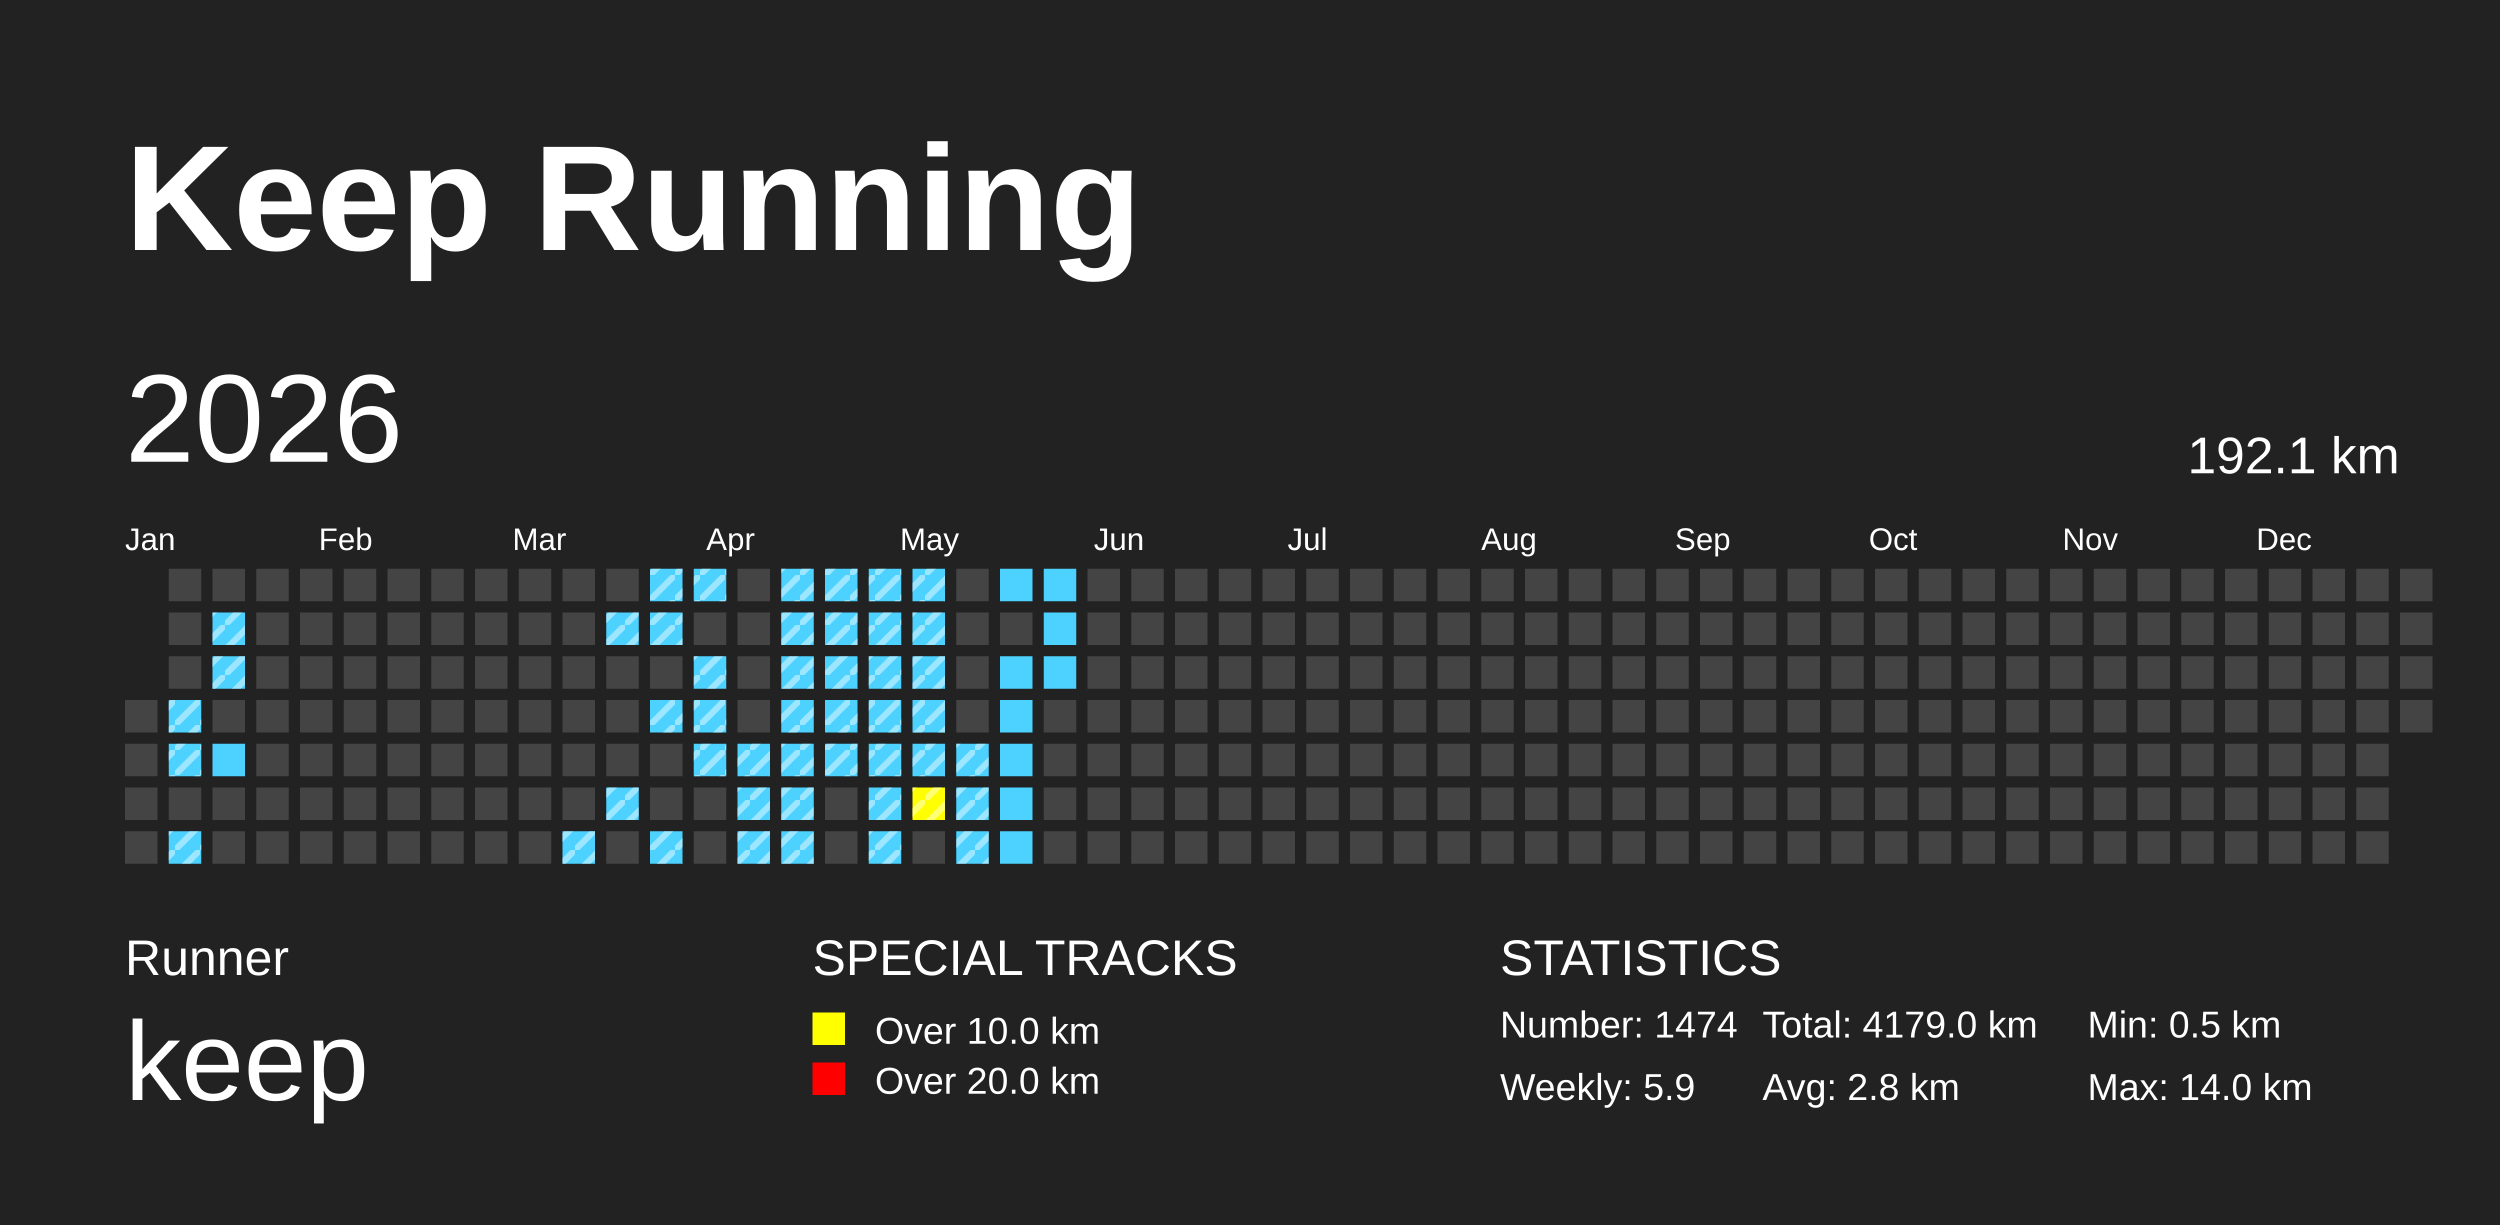
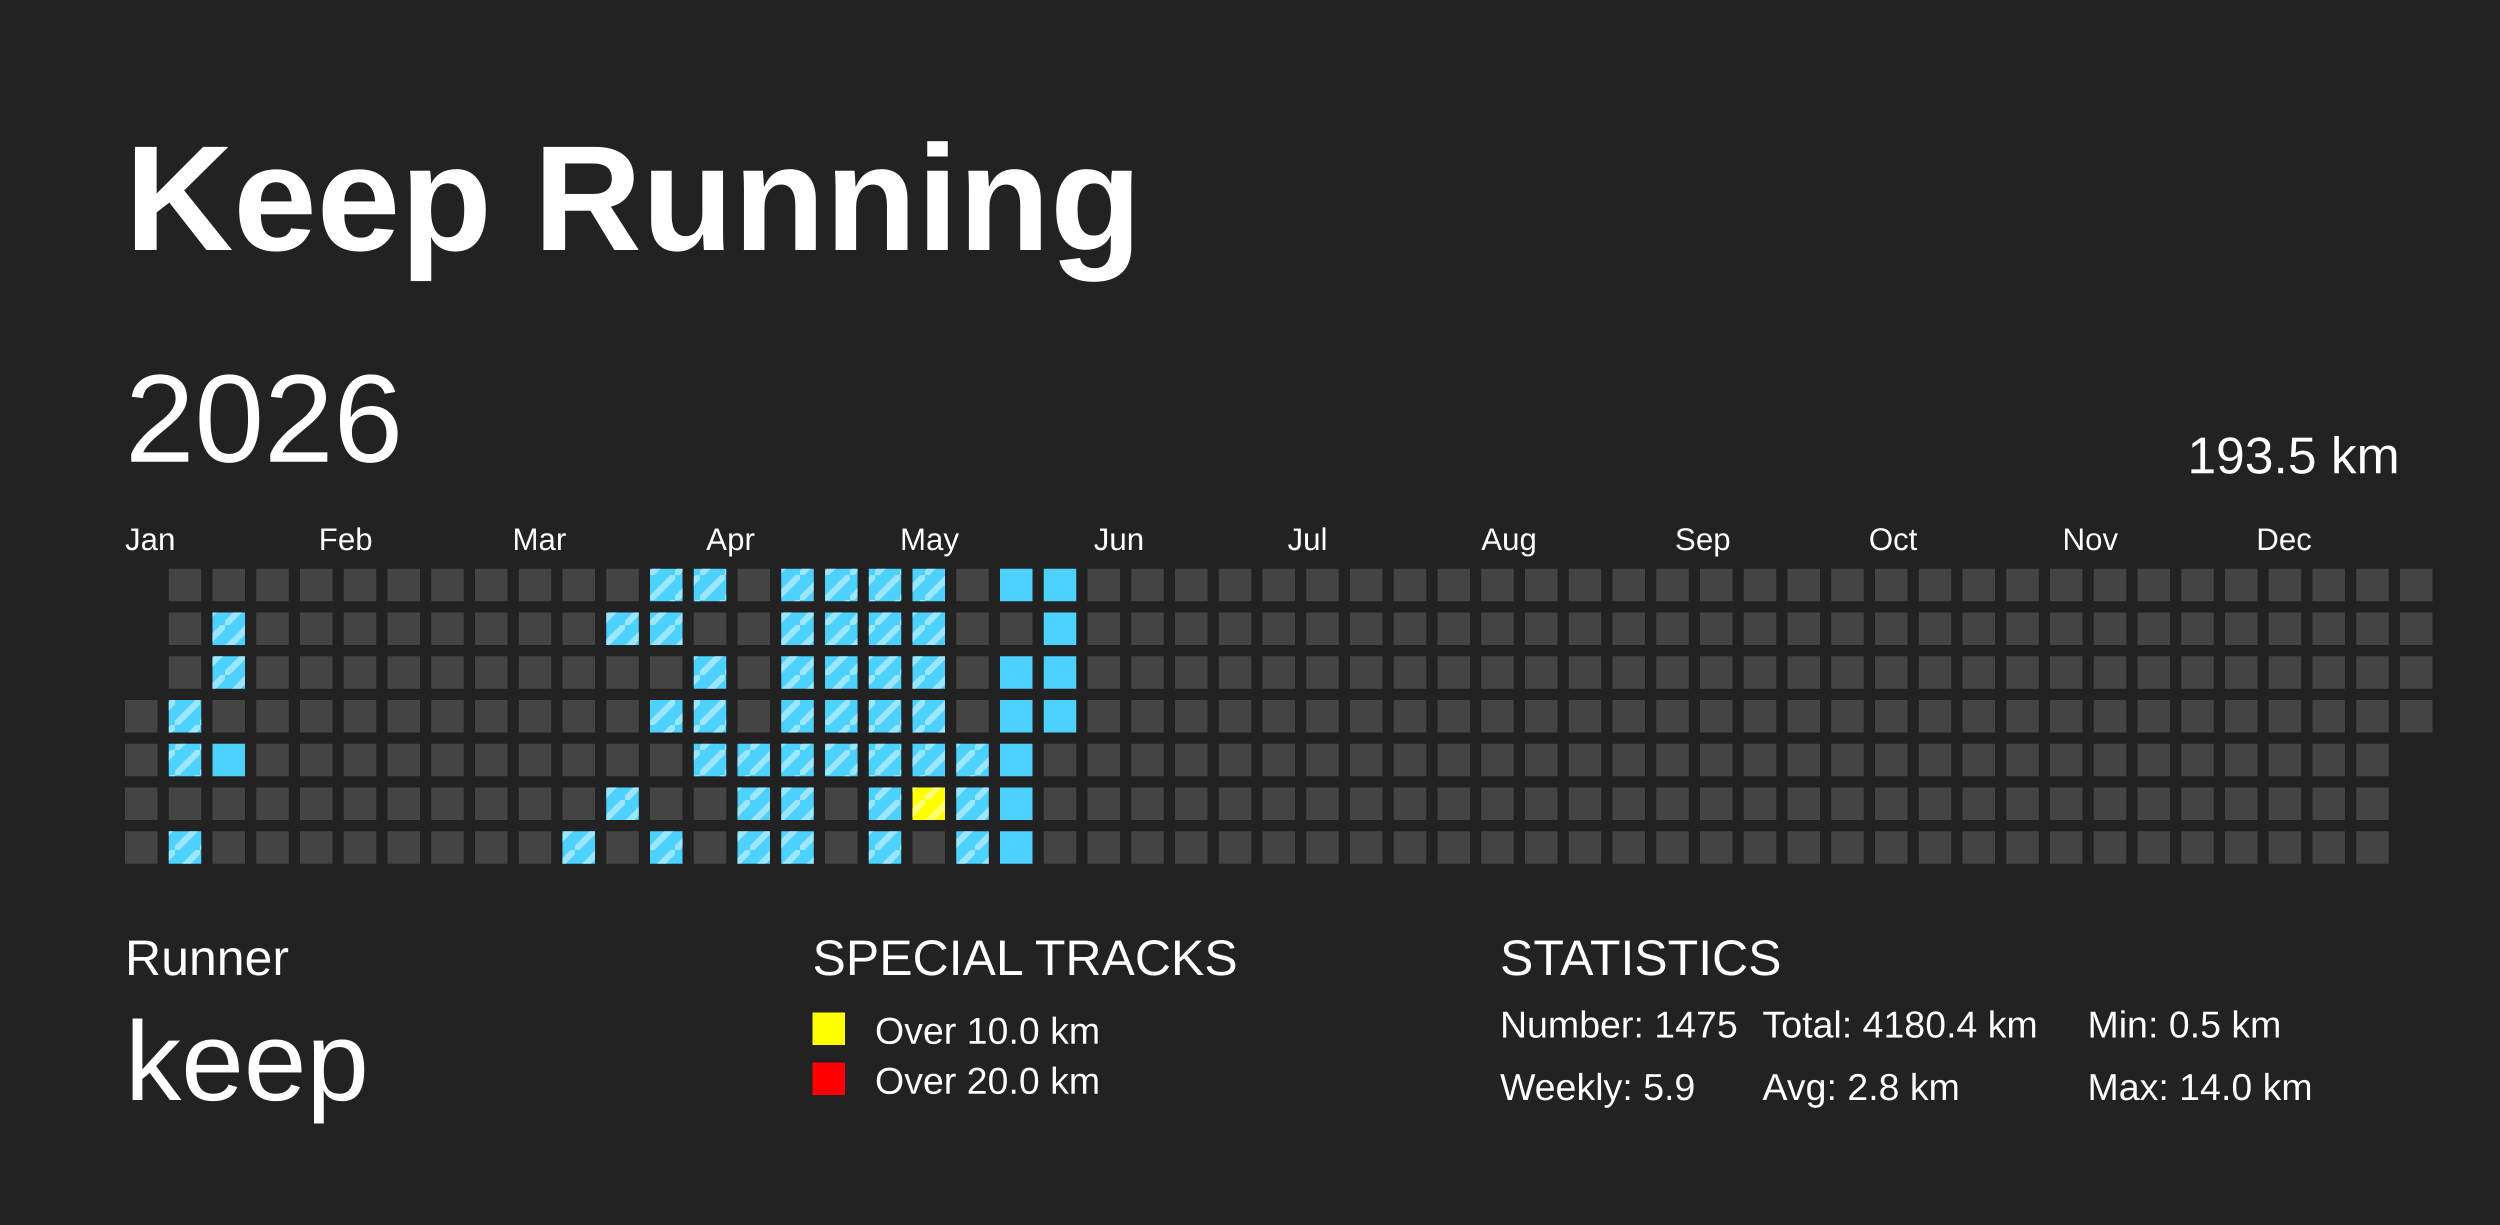
<svg xmlns="http://www.w3.org/2000/svg" baseProfile="full" height="98mm" version="1.1" viewBox="0,0,200,98" width="200mm">
  <defs>
    <pattern height="2" id="indoor-stripe" patternUnits="userSpaceOnUse" width="2">
      <line stroke="white" stroke-opacity="0.45" stroke-width="0.5" x1="0" x2="2" y1="2" y2="0" />
    </pattern>
  </defs>
  <rect fill="#222222" height="98" width="200" x="0" y="0" />
  <text fill="#FFFFFF" style="font-size:12px; font-family:Arial; font-weight:bold;" x="10" y="20">Keep Running</text>
  <text fill="#FFFFFF" style="font-size:4px; font-family:Arial" x="10" y="78">Runner</text>
  <text fill="#FFFFFF" style="font-size:9px; font-family:Arial" x="10" y="88">keep</text>
  <text fill="#FFFFFF" style="font-size:4px; font-family:Arial" x="65" y="78">SPECIAL TRACKS</text>
  <rect fill="yellow" height="2.6" width="2.6" x="65" y="81" />
  <text fill="#FFFFFF" style="font-size:3px; font-family:Arial" x="70" y="83.5">Over 10.0 km</text>
  <rect fill="red" height="2.6" width="2.6" x="65" y="85" />
  <text fill="#FFFFFF" style="font-size:3px; font-family:Arial" x="70" y="87.5">Over 20.0 km</text>
  <text fill="#FFFFFF" style="font-size:4px; font-family:Arial" x="120" y="78">STATISTICS</text>
-   <text fill="#FFFFFF" style="font-size:3px; font-family:Arial" x="120" y="83">Number: 1474</text>
+   <text fill="#FFFFFF" style="font-size:3px; font-family:Arial" x="120" y="83">Number: 1475</text>
  <text fill="#FFFFFF" style="font-size:3px; font-family:Arial" x="120" y="88">Weekly: 5.9</text>
-   <text fill="#FFFFFF" style="font-size:3px; font-family:Arial" x="141" y="83">Total: 4179.0 km</text>
+   <text fill="#FFFFFF" style="font-size:3px; font-family:Arial" x="141" y="83">Total: 4180.4 km</text>
  <text fill="#FFFFFF" style="font-size:3px; font-family:Arial" x="141" y="88">Avg: 2.8 km</text>
  <text fill="#FFFFFF" style="font-size:3px; font-family:Arial" x="167" y="83">Min: 0.5 km</text>
  <text fill="#FFFFFF" style="font-size:3px; font-family:Arial" x="167" y="88">Max: 14.0 km</text>
  <text dominant-baseline="hanging" fill="#FFFFFF" style="font-size:10.0px; font-family:Arial;" x="10" y="30">2026</text>
-   <text dominant-baseline="hanging" fill="#FFFFFF" style="font-size:4.125px; font-family:Arial;" x="175" y="35">192.1 km</text>
+   <text dominant-baseline="hanging" fill="#FFFFFF" style="font-size:4.125px; font-family:Arial;" x="175" y="35">193.5 km</text>
  <text fill="#FFFFFF" style="font-size:2.5px; font-family:Arial" x="10.0" y="44">Jan</text>
  <text fill="#FFFFFF" style="font-size:2.5px; font-family:Arial" x="25.5" y="44">Feb</text>
  <text fill="#FFFFFF" style="font-size:2.5px; font-family:Arial" x="41.0" y="44">Mar</text>
  <text fill="#FFFFFF" style="font-size:2.5px; font-family:Arial" x="56.5" y="44">Apr</text>
  <text fill="#FFFFFF" style="font-size:2.5px; font-family:Arial" x="72.0" y="44">May</text>
  <text fill="#FFFFFF" style="font-size:2.5px; font-family:Arial" x="87.5" y="44">Jun</text>
  <text fill="#FFFFFF" style="font-size:2.5px; font-family:Arial" x="103.0" y="44">Jul</text>
  <text fill="#FFFFFF" style="font-size:2.5px; font-family:Arial" x="118.5" y="44">Aug</text>
  <text fill="#FFFFFF" style="font-size:2.5px; font-family:Arial" x="134.0" y="44">Sep</text>
  <text fill="#FFFFFF" style="font-size:2.5px; font-family:Arial" x="149.5" y="44">Oct</text>
  <text fill="#FFFFFF" style="font-size:2.5px; font-family:Arial" x="165.0" y="44">Nov</text>
  <text fill="#FFFFFF" style="font-size:2.5px; font-family:Arial" x="180.5" y="44">Dec</text>
  <rect fill="#444444" height="2.6" width="2.6" x="10.0" y="56.0" />
  <rect fill="#444444" height="2.6" width="2.6" x="10.0" y="59.5" />
  <rect fill="#444444" height="2.6" width="2.6" x="10.0" y="63.0" />
  <rect fill="#444444" height="2.6" width="2.6" x="10.0" y="66.5" />
  <rect fill="#444444" height="2.6" width="2.6" x="13.5" y="45.5" />
  <rect fill="#444444" height="2.6" width="2.6" x="13.5" y="49.0" />
  <rect fill="#444444" height="2.6" width="2.6" x="13.5" y="52.5" />
  <rect fill="#4DD2FF" height="2.6" width="2.6" x="13.5" y="56.0" />
  <rect fill="url(#indoor-stripe)" height="2.6" style="pointer-events: none;" width="2.6" x="13.5" y="56.0" />
  <rect fill="#4DD2FF" height="2.6" width="2.6" x="13.5" y="59.5" />
  <rect fill="url(#indoor-stripe)" height="2.6" style="pointer-events: none;" width="2.6" x="13.5" y="59.5" />
  <rect fill="#444444" height="2.6" width="2.6" x="13.5" y="63.0" />
  <rect fill="#4DD2FF" height="2.6" width="2.6" x="13.5" y="66.5" />
  <rect fill="url(#indoor-stripe)" height="2.6" style="pointer-events: none;" width="2.6" x="13.5" y="66.5" />
  <rect fill="#444444" height="2.6" width="2.6" x="17.0" y="45.5" />
  <rect fill="#4DD2FF" height="2.6" width="2.6" x="17.0" y="49.0" />
  <rect fill="url(#indoor-stripe)" height="2.6" style="pointer-events: none;" width="2.6" x="17.0" y="49.0" />
  <rect fill="#4DD2FF" height="2.6" width="2.6" x="17.0" y="52.5" />
  <rect fill="url(#indoor-stripe)" height="2.6" style="pointer-events: none;" width="2.6" x="17.0" y="52.5" />
  <rect fill="#444444" height="2.6" width="2.6" x="17.0" y="56.0" />
  <rect fill="#4DD2FF" height="2.6" width="2.6" x="17.0" y="59.5" />
  <rect fill="#444444" height="2.6" width="2.6" x="17.0" y="63.0" />
  <rect fill="#444444" height="2.6" width="2.6" x="17.0" y="66.5" />
  <rect fill="#444444" height="2.6" width="2.6" x="20.5" y="45.5" />
  <rect fill="#444444" height="2.6" width="2.6" x="20.5" y="49.0" />
  <rect fill="#444444" height="2.6" width="2.6" x="20.5" y="52.5" />
  <rect fill="#444444" height="2.6" width="2.6" x="20.5" y="56.0" />
  <rect fill="#444444" height="2.6" width="2.6" x="20.5" y="59.5" />
  <rect fill="#444444" height="2.6" width="2.6" x="20.5" y="63.0" />
  <rect fill="#444444" height="2.6" width="2.6" x="20.5" y="66.5" />
  <rect fill="#444444" height="2.6" width="2.6" x="24.0" y="45.5" />
  <rect fill="#444444" height="2.6" width="2.6" x="24.0" y="49.0" />
  <rect fill="#444444" height="2.6" width="2.6" x="24.0" y="52.5" />
  <rect fill="#444444" height="2.6" width="2.6" x="24.0" y="56.0" />
  <rect fill="#444444" height="2.6" width="2.6" x="24.0" y="59.5" />
  <rect fill="#444444" height="2.6" width="2.6" x="24.0" y="63.0" />
  <rect fill="#444444" height="2.6" width="2.6" x="24.0" y="66.5" />
  <rect fill="#444444" height="2.6" width="2.6" x="27.5" y="45.5" />
  <rect fill="#444444" height="2.6" width="2.6" x="27.5" y="49.0" />
  <rect fill="#444444" height="2.6" width="2.6" x="27.5" y="52.5" />
  <rect fill="#444444" height="2.6" width="2.6" x="27.5" y="56.0" />
  <rect fill="#444444" height="2.6" width="2.6" x="27.5" y="59.5" />
  <rect fill="#444444" height="2.6" width="2.6" x="27.5" y="63.0" />
  <rect fill="#444444" height="2.6" width="2.6" x="27.5" y="66.5" />
  <rect fill="#444444" height="2.6" width="2.6" x="31.0" y="45.5" />
  <rect fill="#444444" height="2.6" width="2.6" x="31.0" y="49.0" />
  <rect fill="#444444" height="2.6" width="2.6" x="31.0" y="52.5" />
  <rect fill="#444444" height="2.6" width="2.6" x="31.0" y="56.0" />
  <rect fill="#444444" height="2.6" width="2.6" x="31.0" y="59.5" />
  <rect fill="#444444" height="2.6" width="2.6" x="31.0" y="63.0" />
  <rect fill="#444444" height="2.6" width="2.6" x="31.0" y="66.5" />
  <rect fill="#444444" height="2.6" width="2.6" x="34.5" y="45.5" />
  <rect fill="#444444" height="2.6" width="2.6" x="34.5" y="49.0" />
  <rect fill="#444444" height="2.6" width="2.6" x="34.5" y="52.5" />
  <rect fill="#444444" height="2.6" width="2.6" x="34.5" y="56.0" />
  <rect fill="#444444" height="2.6" width="2.6" x="34.5" y="59.5" />
  <rect fill="#444444" height="2.6" width="2.6" x="34.5" y="63.0" />
  <rect fill="#444444" height="2.6" width="2.6" x="34.5" y="66.5" />
  <rect fill="#444444" height="2.6" width="2.6" x="38.0" y="45.5" />
  <rect fill="#444444" height="2.6" width="2.6" x="38.0" y="49.0" />
  <rect fill="#444444" height="2.6" width="2.6" x="38.0" y="52.5" />
  <rect fill="#444444" height="2.6" width="2.6" x="38.0" y="56.0" />
  <rect fill="#444444" height="2.6" width="2.6" x="38.0" y="59.5" />
  <rect fill="#444444" height="2.6" width="2.6" x="38.0" y="63.0" />
  <rect fill="#444444" height="2.6" width="2.6" x="38.0" y="66.5" />
  <rect fill="#444444" height="2.6" width="2.6" x="41.5" y="45.5" />
  <rect fill="#444444" height="2.6" width="2.6" x="41.5" y="49.0" />
  <rect fill="#444444" height="2.6" width="2.6" x="41.5" y="52.5" />
  <rect fill="#444444" height="2.6" width="2.6" x="41.5" y="56.0" />
  <rect fill="#444444" height="2.6" width="2.6" x="41.5" y="59.5" />
  <rect fill="#444444" height="2.6" width="2.6" x="41.5" y="63.0" />
  <rect fill="#444444" height="2.6" width="2.6" x="41.5" y="66.5" />
  <rect fill="#444444" height="2.6" width="2.6" x="45.0" y="45.5" />
  <rect fill="#444444" height="2.6" width="2.6" x="45.0" y="49.0" />
  <rect fill="#444444" height="2.6" width="2.6" x="45.0" y="52.5" />
  <rect fill="#444444" height="2.6" width="2.6" x="45.0" y="56.0" />
  <rect fill="#444444" height="2.6" width="2.6" x="45.0" y="59.5" />
  <rect fill="#444444" height="2.6" width="2.6" x="45.0" y="63.0" />
  <rect fill="#4DD2FF" height="2.6" width="2.6" x="45.0" y="66.5" />
  <rect fill="url(#indoor-stripe)" height="2.6" style="pointer-events: none;" width="2.6" x="45.0" y="66.5" />
  <rect fill="#444444" height="2.6" width="2.6" x="48.5" y="45.5" />
  <rect fill="#4DD2FF" height="2.6" width="2.6" x="48.5" y="49.0" />
  <rect fill="url(#indoor-stripe)" height="2.6" style="pointer-events: none;" width="2.6" x="48.5" y="49.0" />
  <rect fill="#444444" height="2.6" width="2.6" x="48.5" y="52.5" />
  <rect fill="#444444" height="2.6" width="2.6" x="48.5" y="56.0" />
  <rect fill="#444444" height="2.6" width="2.6" x="48.5" y="59.5" />
  <rect fill="#4DD2FF" height="2.6" width="2.6" x="48.5" y="63.0" />
  <rect fill="url(#indoor-stripe)" height="2.6" style="pointer-events: none;" width="2.6" x="48.5" y="63.0" />
  <rect fill="#444444" height="2.6" width="2.6" x="48.5" y="66.5" />
  <rect fill="#4DD2FF" height="2.6" width="2.6" x="52.0" y="45.5" />
  <rect fill="url(#indoor-stripe)" height="2.6" style="pointer-events: none;" width="2.6" x="52.0" y="45.5" />
  <rect fill="#4DD2FF" height="2.6" width="2.6" x="52.0" y="49.0" />
  <rect fill="url(#indoor-stripe)" height="2.6" style="pointer-events: none;" width="2.6" x="52.0" y="49.0" />
  <rect fill="#444444" height="2.6" width="2.6" x="52.0" y="52.5" />
  <rect fill="#4DD2FF" height="2.6" width="2.6" x="52.0" y="56.0" />
  <rect fill="url(#indoor-stripe)" height="2.6" style="pointer-events: none;" width="2.6" x="52.0" y="56.0" />
  <rect fill="#444444" height="2.6" width="2.6" x="52.0" y="59.5" />
  <rect fill="#444444" height="2.6" width="2.6" x="52.0" y="63.0" />
  <rect fill="#4DD2FF" height="2.6" width="2.6" x="52.0" y="66.5" />
  <rect fill="url(#indoor-stripe)" height="2.6" style="pointer-events: none;" width="2.6" x="52.0" y="66.5" />
  <rect fill="#4DD2FF" height="2.6" width="2.6" x="55.5" y="45.5" />
  <rect fill="url(#indoor-stripe)" height="2.6" style="pointer-events: none;" width="2.6" x="55.5" y="45.5" />
  <rect fill="#444444" height="2.6" width="2.6" x="55.5" y="49.0" />
  <rect fill="#4DD2FF" height="2.6" width="2.6" x="55.5" y="52.5" />
  <rect fill="url(#indoor-stripe)" height="2.6" style="pointer-events: none;" width="2.6" x="55.5" y="52.5" />
  <rect fill="#4DD2FF" height="2.6" width="2.6" x="55.5" y="56.0" />
  <rect fill="url(#indoor-stripe)" height="2.6" style="pointer-events: none;" width="2.6" x="55.5" y="56.0" />
  <rect fill="#4DD2FF" height="2.6" width="2.6" x="55.5" y="59.5" />
  <rect fill="url(#indoor-stripe)" height="2.6" style="pointer-events: none;" width="2.6" x="55.5" y="59.5" />
  <rect fill="#444444" height="2.6" width="2.6" x="55.5" y="63.0" />
  <rect fill="#444444" height="2.6" width="2.6" x="55.5" y="66.5" />
  <rect fill="#444444" height="2.6" width="2.6" x="59.0" y="45.5" />
  <rect fill="#444444" height="2.6" width="2.6" x="59.0" y="49.0" />
  <rect fill="#444444" height="2.6" width="2.6" x="59.0" y="52.5" />
  <rect fill="#444444" height="2.6" width="2.6" x="59.0" y="56.0" />
  <rect fill="#4DD2FF" height="2.6" width="2.6" x="59.0" y="59.5" />
  <rect fill="url(#indoor-stripe)" height="2.6" style="pointer-events: none;" width="2.6" x="59.0" y="59.5" />
  <rect fill="#4DD2FF" height="2.6" width="2.6" x="59.0" y="63.0" />
  <rect fill="url(#indoor-stripe)" height="2.6" style="pointer-events: none;" width="2.6" x="59.0" y="63.0" />
  <rect fill="#4DD2FF" height="2.6" width="2.6" x="59.0" y="66.5" />
  <rect fill="url(#indoor-stripe)" height="2.6" style="pointer-events: none;" width="2.6" x="59.0" y="66.5" />
  <rect fill="#4DD2FF" height="2.6" width="2.6" x="62.5" y="45.5" />
  <rect fill="url(#indoor-stripe)" height="2.6" style="pointer-events: none;" width="2.6" x="62.5" y="45.5" />
  <rect fill="#4DD2FF" height="2.6" width="2.6" x="62.5" y="49.0" />
  <rect fill="url(#indoor-stripe)" height="2.6" style="pointer-events: none;" width="2.6" x="62.5" y="49.0" />
  <rect fill="#4DD2FF" height="2.6" width="2.6" x="62.5" y="52.5" />
  <rect fill="url(#indoor-stripe)" height="2.6" style="pointer-events: none;" width="2.6" x="62.5" y="52.5" />
  <rect fill="#4DD2FF" height="2.6" width="2.6" x="62.5" y="56.0" />
  <rect fill="url(#indoor-stripe)" height="2.6" style="pointer-events: none;" width="2.6" x="62.5" y="56.0" />
  <rect fill="#4DD2FF" height="2.6" width="2.6" x="62.5" y="59.5" />
  <rect fill="url(#indoor-stripe)" height="2.6" style="pointer-events: none;" width="2.6" x="62.5" y="59.5" />
  <rect fill="#4DD2FF" height="2.6" width="2.6" x="62.5" y="63.0" />
  <rect fill="url(#indoor-stripe)" height="2.6" style="pointer-events: none;" width="2.6" x="62.5" y="63.0" />
  <rect fill="#4DD2FF" height="2.6" width="2.6" x="62.5" y="66.5" />
  <rect fill="url(#indoor-stripe)" height="2.6" style="pointer-events: none;" width="2.6" x="62.5" y="66.5" />
  <rect fill="#4DD2FF" height="2.6" width="2.6" x="66.0" y="45.5" />
  <rect fill="url(#indoor-stripe)" height="2.6" style="pointer-events: none;" width="2.6" x="66.0" y="45.5" />
  <rect fill="#4DD2FF" height="2.6" width="2.6" x="66.0" y="49.0" />
  <rect fill="url(#indoor-stripe)" height="2.6" style="pointer-events: none;" width="2.6" x="66.0" y="49.0" />
  <rect fill="#4DD2FF" height="2.6" width="2.6" x="66.0" y="52.5" />
  <rect fill="url(#indoor-stripe)" height="2.6" style="pointer-events: none;" width="2.6" x="66.0" y="52.5" />
  <rect fill="#4DD2FF" height="2.6" width="2.6" x="66.0" y="56.0" />
  <rect fill="url(#indoor-stripe)" height="2.6" style="pointer-events: none;" width="2.6" x="66.0" y="56.0" />
  <rect fill="#4DD2FF" height="2.6" width="2.6" x="66.0" y="59.5" />
  <rect fill="url(#indoor-stripe)" height="2.6" style="pointer-events: none;" width="2.6" x="66.0" y="59.5" />
  <rect fill="#444444" height="2.6" width="2.6" x="66.0" y="63.0" />
  <rect fill="#444444" height="2.6" width="2.6" x="66.0" y="66.5" />
  <rect fill="#4DD2FF" height="2.6" width="2.6" x="69.5" y="45.5" />
  <rect fill="url(#indoor-stripe)" height="2.6" style="pointer-events: none;" width="2.6" x="69.5" y="45.5" />
  <rect fill="#4DD2FF" height="2.6" width="2.6" x="69.5" y="49.0" />
  <rect fill="url(#indoor-stripe)" height="2.6" style="pointer-events: none;" width="2.6" x="69.5" y="49.0" />
  <rect fill="#4DD2FF" height="2.6" width="2.6" x="69.5" y="52.5" />
  <rect fill="url(#indoor-stripe)" height="2.6" style="pointer-events: none;" width="2.6" x="69.5" y="52.5" />
  <rect fill="#4DD2FF" height="2.6" width="2.6" x="69.5" y="56.0" />
  <rect fill="url(#indoor-stripe)" height="2.6" style="pointer-events: none;" width="2.6" x="69.5" y="56.0" />
  <rect fill="#4DD2FF" height="2.6" width="2.6" x="69.5" y="59.5" />
  <rect fill="url(#indoor-stripe)" height="2.6" style="pointer-events: none;" width="2.6" x="69.5" y="59.5" />
  <rect fill="#4DD2FF" height="2.6" width="2.6" x="69.5" y="63.0" />
  <rect fill="url(#indoor-stripe)" height="2.6" style="pointer-events: none;" width="2.6" x="69.5" y="63.0" />
  <rect fill="#4DD2FF" height="2.6" width="2.6" x="69.5" y="66.5" />
  <rect fill="url(#indoor-stripe)" height="2.6" style="pointer-events: none;" width="2.6" x="69.5" y="66.5" />
  <rect fill="#4DD2FF" height="2.6" width="2.6" x="73.0" y="45.5" />
  <rect fill="url(#indoor-stripe)" height="2.6" style="pointer-events: none;" width="2.6" x="73.0" y="45.5" />
  <rect fill="#4DD2FF" height="2.6" width="2.6" x="73.0" y="49.0" />
  <rect fill="url(#indoor-stripe)" height="2.6" style="pointer-events: none;" width="2.6" x="73.0" y="49.0" />
  <rect fill="#4DD2FF" height="2.6" width="2.6" x="73.0" y="52.5" />
  <rect fill="url(#indoor-stripe)" height="2.6" style="pointer-events: none;" width="2.6" x="73.0" y="52.5" />
  <rect fill="#4DD2FF" height="2.6" width="2.6" x="73.0" y="56.0" />
  <rect fill="url(#indoor-stripe)" height="2.6" style="pointer-events: none;" width="2.6" x="73.0" y="56.0" />
  <rect fill="#4DD2FF" height="2.6" width="2.6" x="73.0" y="59.5" />
  <rect fill="url(#indoor-stripe)" height="2.6" style="pointer-events: none;" width="2.6" x="73.0" y="59.5" />
  <rect fill="yellow" height="2.6" width="2.6" x="73.0" y="63.0" />
  <rect fill="url(#indoor-stripe)" height="2.6" style="pointer-events: none;" width="2.6" x="73.0" y="63.0" />
  <rect fill="#444444" height="2.6" width="2.6" x="73.0" y="66.5" />
  <rect fill="#444444" height="2.6" width="2.6" x="76.5" y="45.5" />
  <rect fill="#444444" height="2.6" width="2.6" x="76.5" y="49.0" />
  <rect fill="#444444" height="2.6" width="2.6" x="76.5" y="52.5" />
  <rect fill="#444444" height="2.6" width="2.6" x="76.5" y="56.0" />
  <rect fill="#4DD2FF" height="2.6" width="2.6" x="76.5" y="59.5" />
  <rect fill="url(#indoor-stripe)" height="2.6" style="pointer-events: none;" width="2.6" x="76.5" y="59.5" />
  <rect fill="#4DD2FF" height="2.6" width="2.6" x="76.5" y="63.0" />
  <rect fill="url(#indoor-stripe)" height="2.6" style="pointer-events: none;" width="2.6" x="76.5" y="63.0" />
  <rect fill="#4DD2FF" height="2.6" width="2.6" x="76.5" y="66.5" />
  <rect fill="url(#indoor-stripe)" height="2.6" style="pointer-events: none;" width="2.6" x="76.5" y="66.5" />
  <rect fill="#4DD2FF" height="2.6" width="2.6" x="80.0" y="45.5" />
  <rect fill="#444444" height="2.6" width="2.6" x="80.0" y="49.0" />
  <rect fill="#4DD2FF" height="2.6" width="2.6" x="80.0" y="52.5" />
  <rect fill="#4DD2FF" height="2.6" width="2.6" x="80.0" y="56.0" />
  <rect fill="#4DD2FF" height="2.6" width="2.6" x="80.0" y="59.5" />
  <rect fill="#4DD2FF" height="2.6" width="2.6" x="80.0" y="63.0" />
  <rect fill="#4DD2FF" height="2.6" width="2.6" x="80.0" y="66.5" />
  <rect fill="#4DD2FF" height="2.6" width="2.6" x="83.5" y="45.5" />
  <rect fill="#4DD2FF" height="2.6" width="2.6" x="83.5" y="49.0" />
  <rect fill="#4DD2FF" height="2.6" width="2.6" x="83.5" y="52.5" />
-   <rect fill="#444444" height="2.6" width="2.6" x="83.5" y="56.0" />
+   <rect fill="#4DD2FF" height="2.6" width="2.6" x="83.5" y="56.0" />
  <rect fill="#444444" height="2.6" width="2.6" x="83.5" y="59.5" />
  <rect fill="#444444" height="2.6" width="2.6" x="83.5" y="63.0" />
  <rect fill="#444444" height="2.6" width="2.6" x="83.5" y="66.5" />
  <rect fill="#444444" height="2.6" width="2.6" x="87.0" y="45.5" />
  <rect fill="#444444" height="2.6" width="2.6" x="87.0" y="49.0" />
  <rect fill="#444444" height="2.6" width="2.6" x="87.0" y="52.5" />
  <rect fill="#444444" height="2.6" width="2.6" x="87.0" y="56.0" />
  <rect fill="#444444" height="2.6" width="2.6" x="87.0" y="59.5" />
  <rect fill="#444444" height="2.6" width="2.6" x="87.0" y="63.0" />
  <rect fill="#444444" height="2.6" width="2.6" x="87.0" y="66.5" />
  <rect fill="#444444" height="2.6" width="2.6" x="90.5" y="45.5" />
  <rect fill="#444444" height="2.6" width="2.6" x="90.5" y="49.0" />
  <rect fill="#444444" height="2.6" width="2.6" x="90.5" y="52.5" />
  <rect fill="#444444" height="2.6" width="2.6" x="90.5" y="56.0" />
  <rect fill="#444444" height="2.6" width="2.6" x="90.5" y="59.5" />
  <rect fill="#444444" height="2.6" width="2.6" x="90.5" y="63.0" />
  <rect fill="#444444" height="2.6" width="2.6" x="90.5" y="66.5" />
  <rect fill="#444444" height="2.6" width="2.6" x="94.0" y="45.5" />
  <rect fill="#444444" height="2.6" width="2.6" x="94.0" y="49.0" />
  <rect fill="#444444" height="2.6" width="2.6" x="94.0" y="52.5" />
  <rect fill="#444444" height="2.6" width="2.6" x="94.0" y="56.0" />
  <rect fill="#444444" height="2.6" width="2.6" x="94.0" y="59.5" />
  <rect fill="#444444" height="2.6" width="2.6" x="94.0" y="63.0" />
  <rect fill="#444444" height="2.6" width="2.6" x="94.0" y="66.5" />
  <rect fill="#444444" height="2.6" width="2.6" x="97.5" y="45.5" />
  <rect fill="#444444" height="2.6" width="2.6" x="97.5" y="49.0" />
  <rect fill="#444444" height="2.6" width="2.6" x="97.5" y="52.5" />
  <rect fill="#444444" height="2.6" width="2.6" x="97.5" y="56.0" />
  <rect fill="#444444" height="2.6" width="2.6" x="97.5" y="59.5" />
  <rect fill="#444444" height="2.6" width="2.6" x="97.5" y="63.0" />
  <rect fill="#444444" height="2.6" width="2.6" x="97.5" y="66.5" />
  <rect fill="#444444" height="2.6" width="2.6" x="101.0" y="45.5" />
  <rect fill="#444444" height="2.6" width="2.6" x="101.0" y="49.0" />
  <rect fill="#444444" height="2.6" width="2.6" x="101.0" y="52.5" />
  <rect fill="#444444" height="2.6" width="2.6" x="101.0" y="56.0" />
  <rect fill="#444444" height="2.6" width="2.6" x="101.0" y="59.5" />
  <rect fill="#444444" height="2.6" width="2.6" x="101.0" y="63.0" />
  <rect fill="#444444" height="2.6" width="2.6" x="101.0" y="66.5" />
  <rect fill="#444444" height="2.6" width="2.6" x="104.5" y="45.5" />
  <rect fill="#444444" height="2.6" width="2.6" x="104.5" y="49.0" />
  <rect fill="#444444" height="2.6" width="2.6" x="104.5" y="52.5" />
  <rect fill="#444444" height="2.6" width="2.6" x="104.5" y="56.0" />
  <rect fill="#444444" height="2.6" width="2.6" x="104.5" y="59.5" />
  <rect fill="#444444" height="2.6" width="2.6" x="104.5" y="63.0" />
  <rect fill="#444444" height="2.6" width="2.6" x="104.5" y="66.5" />
  <rect fill="#444444" height="2.6" width="2.6" x="108.0" y="45.5" />
  <rect fill="#444444" height="2.6" width="2.6" x="108.0" y="49.0" />
  <rect fill="#444444" height="2.6" width="2.6" x="108.0" y="52.5" />
  <rect fill="#444444" height="2.6" width="2.6" x="108.0" y="56.0" />
  <rect fill="#444444" height="2.6" width="2.6" x="108.0" y="59.5" />
  <rect fill="#444444" height="2.6" width="2.6" x="108.0" y="63.0" />
  <rect fill="#444444" height="2.6" width="2.6" x="108.0" y="66.5" />
  <rect fill="#444444" height="2.6" width="2.6" x="111.5" y="45.5" />
  <rect fill="#444444" height="2.6" width="2.6" x="111.5" y="49.0" />
  <rect fill="#444444" height="2.6" width="2.6" x="111.5" y="52.5" />
  <rect fill="#444444" height="2.6" width="2.6" x="111.5" y="56.0" />
  <rect fill="#444444" height="2.6" width="2.6" x="111.5" y="59.5" />
  <rect fill="#444444" height="2.6" width="2.6" x="111.5" y="63.0" />
  <rect fill="#444444" height="2.6" width="2.6" x="111.5" y="66.5" />
  <rect fill="#444444" height="2.6" width="2.6" x="115.0" y="45.5" />
  <rect fill="#444444" height="2.6" width="2.6" x="115.0" y="49.0" />
  <rect fill="#444444" height="2.6" width="2.6" x="115.0" y="52.5" />
  <rect fill="#444444" height="2.6" width="2.6" x="115.0" y="56.0" />
  <rect fill="#444444" height="2.6" width="2.6" x="115.0" y="59.5" />
  <rect fill="#444444" height="2.6" width="2.6" x="115.0" y="63.0" />
  <rect fill="#444444" height="2.6" width="2.6" x="115.0" y="66.5" />
  <rect fill="#444444" height="2.6" width="2.6" x="118.5" y="45.5" />
  <rect fill="#444444" height="2.6" width="2.6" x="118.5" y="49.0" />
  <rect fill="#444444" height="2.6" width="2.6" x="118.5" y="52.5" />
  <rect fill="#444444" height="2.6" width="2.6" x="118.5" y="56.0" />
  <rect fill="#444444" height="2.6" width="2.6" x="118.5" y="59.5" />
  <rect fill="#444444" height="2.6" width="2.6" x="118.5" y="63.0" />
  <rect fill="#444444" height="2.6" width="2.6" x="118.5" y="66.5" />
  <rect fill="#444444" height="2.6" width="2.6" x="122.0" y="45.5" />
  <rect fill="#444444" height="2.6" width="2.6" x="122.0" y="49.0" />
  <rect fill="#444444" height="2.6" width="2.6" x="122.0" y="52.5" />
  <rect fill="#444444" height="2.6" width="2.6" x="122.0" y="56.0" />
  <rect fill="#444444" height="2.6" width="2.6" x="122.0" y="59.5" />
  <rect fill="#444444" height="2.6" width="2.6" x="122.0" y="63.0" />
  <rect fill="#444444" height="2.6" width="2.6" x="122.0" y="66.5" />
  <rect fill="#444444" height="2.6" width="2.6" x="125.5" y="45.5" />
  <rect fill="#444444" height="2.6" width="2.6" x="125.5" y="49.0" />
  <rect fill="#444444" height="2.6" width="2.6" x="125.5" y="52.5" />
  <rect fill="#444444" height="2.6" width="2.6" x="125.5" y="56.0" />
  <rect fill="#444444" height="2.6" width="2.6" x="125.5" y="59.5" />
  <rect fill="#444444" height="2.6" width="2.6" x="125.5" y="63.0" />
  <rect fill="#444444" height="2.6" width="2.6" x="125.5" y="66.5" />
  <rect fill="#444444" height="2.6" width="2.6" x="129.0" y="45.5" />
  <rect fill="#444444" height="2.6" width="2.6" x="129.0" y="49.0" />
  <rect fill="#444444" height="2.6" width="2.6" x="129.0" y="52.5" />
  <rect fill="#444444" height="2.6" width="2.6" x="129.0" y="56.0" />
  <rect fill="#444444" height="2.6" width="2.6" x="129.0" y="59.5" />
  <rect fill="#444444" height="2.6" width="2.6" x="129.0" y="63.0" />
  <rect fill="#444444" height="2.6" width="2.6" x="129.0" y="66.5" />
  <rect fill="#444444" height="2.6" width="2.6" x="132.5" y="45.5" />
  <rect fill="#444444" height="2.6" width="2.6" x="132.5" y="49.0" />
  <rect fill="#444444" height="2.6" width="2.6" x="132.5" y="52.5" />
  <rect fill="#444444" height="2.6" width="2.6" x="132.5" y="56.0" />
  <rect fill="#444444" height="2.6" width="2.6" x="132.5" y="59.5" />
  <rect fill="#444444" height="2.6" width="2.6" x="132.5" y="63.0" />
  <rect fill="#444444" height="2.6" width="2.6" x="132.5" y="66.5" />
  <rect fill="#444444" height="2.6" width="2.6" x="136.0" y="45.5" />
  <rect fill="#444444" height="2.6" width="2.6" x="136.0" y="49.0" />
  <rect fill="#444444" height="2.6" width="2.6" x="136.0" y="52.5" />
  <rect fill="#444444" height="2.6" width="2.6" x="136.0" y="56.0" />
  <rect fill="#444444" height="2.6" width="2.6" x="136.0" y="59.5" />
  <rect fill="#444444" height="2.6" width="2.6" x="136.0" y="63.0" />
  <rect fill="#444444" height="2.6" width="2.6" x="136.0" y="66.5" />
  <rect fill="#444444" height="2.6" width="2.6" x="139.5" y="45.5" />
  <rect fill="#444444" height="2.6" width="2.6" x="139.5" y="49.0" />
  <rect fill="#444444" height="2.6" width="2.6" x="139.5" y="52.5" />
  <rect fill="#444444" height="2.6" width="2.6" x="139.5" y="56.0" />
  <rect fill="#444444" height="2.6" width="2.6" x="139.5" y="59.5" />
  <rect fill="#444444" height="2.6" width="2.6" x="139.5" y="63.0" />
  <rect fill="#444444" height="2.6" width="2.6" x="139.5" y="66.5" />
  <rect fill="#444444" height="2.6" width="2.6" x="143.0" y="45.5" />
  <rect fill="#444444" height="2.6" width="2.6" x="143.0" y="49.0" />
  <rect fill="#444444" height="2.6" width="2.6" x="143.0" y="52.5" />
  <rect fill="#444444" height="2.6" width="2.6" x="143.0" y="56.0" />
  <rect fill="#444444" height="2.6" width="2.6" x="143.0" y="59.5" />
  <rect fill="#444444" height="2.6" width="2.6" x="143.0" y="63.0" />
  <rect fill="#444444" height="2.6" width="2.6" x="143.0" y="66.5" />
  <rect fill="#444444" height="2.6" width="2.6" x="146.5" y="45.5" />
  <rect fill="#444444" height="2.6" width="2.6" x="146.5" y="49.0" />
  <rect fill="#444444" height="2.6" width="2.6" x="146.5" y="52.5" />
  <rect fill="#444444" height="2.6" width="2.6" x="146.5" y="56.0" />
  <rect fill="#444444" height="2.6" width="2.6" x="146.5" y="59.5" />
  <rect fill="#444444" height="2.6" width="2.6" x="146.5" y="63.0" />
  <rect fill="#444444" height="2.6" width="2.6" x="146.5" y="66.5" />
  <rect fill="#444444" height="2.6" width="2.6" x="150.0" y="45.5" />
  <rect fill="#444444" height="2.6" width="2.6" x="150.0" y="49.0" />
  <rect fill="#444444" height="2.6" width="2.6" x="150.0" y="52.5" />
  <rect fill="#444444" height="2.6" width="2.6" x="150.0" y="56.0" />
  <rect fill="#444444" height="2.6" width="2.6" x="150.0" y="59.5" />
  <rect fill="#444444" height="2.6" width="2.6" x="150.0" y="63.0" />
  <rect fill="#444444" height="2.6" width="2.6" x="150.0" y="66.5" />
  <rect fill="#444444" height="2.6" width="2.6" x="153.5" y="45.5" />
  <rect fill="#444444" height="2.6" width="2.6" x="153.5" y="49.0" />
  <rect fill="#444444" height="2.6" width="2.6" x="153.5" y="52.5" />
  <rect fill="#444444" height="2.6" width="2.6" x="153.5" y="56.0" />
  <rect fill="#444444" height="2.6" width="2.6" x="153.5" y="59.5" />
  <rect fill="#444444" height="2.6" width="2.6" x="153.5" y="63.0" />
  <rect fill="#444444" height="2.6" width="2.6" x="153.5" y="66.5" />
  <rect fill="#444444" height="2.6" width="2.6" x="157.0" y="45.5" />
  <rect fill="#444444" height="2.6" width="2.6" x="157.0" y="49.0" />
  <rect fill="#444444" height="2.6" width="2.6" x="157.0" y="52.5" />
  <rect fill="#444444" height="2.6" width="2.6" x="157.0" y="56.0" />
  <rect fill="#444444" height="2.6" width="2.6" x="157.0" y="59.5" />
  <rect fill="#444444" height="2.6" width="2.6" x="157.0" y="63.0" />
  <rect fill="#444444" height="2.6" width="2.6" x="157.0" y="66.5" />
  <rect fill="#444444" height="2.6" width="2.6" x="160.5" y="45.5" />
  <rect fill="#444444" height="2.6" width="2.6" x="160.5" y="49.0" />
  <rect fill="#444444" height="2.6" width="2.6" x="160.5" y="52.5" />
  <rect fill="#444444" height="2.6" width="2.6" x="160.5" y="56.0" />
  <rect fill="#444444" height="2.6" width="2.6" x="160.5" y="59.5" />
  <rect fill="#444444" height="2.6" width="2.6" x="160.5" y="63.0" />
  <rect fill="#444444" height="2.6" width="2.6" x="160.5" y="66.5" />
  <rect fill="#444444" height="2.6" width="2.6" x="164.0" y="45.5" />
  <rect fill="#444444" height="2.6" width="2.6" x="164.0" y="49.0" />
  <rect fill="#444444" height="2.6" width="2.6" x="164.0" y="52.5" />
  <rect fill="#444444" height="2.6" width="2.6" x="164.0" y="56.0" />
  <rect fill="#444444" height="2.6" width="2.6" x="164.0" y="59.5" />
  <rect fill="#444444" height="2.6" width="2.6" x="164.0" y="63.0" />
  <rect fill="#444444" height="2.6" width="2.6" x="164.0" y="66.5" />
  <rect fill="#444444" height="2.6" width="2.6" x="167.5" y="45.5" />
  <rect fill="#444444" height="2.6" width="2.6" x="167.5" y="49.0" />
  <rect fill="#444444" height="2.6" width="2.6" x="167.5" y="52.5" />
  <rect fill="#444444" height="2.6" width="2.6" x="167.5" y="56.0" />
  <rect fill="#444444" height="2.6" width="2.6" x="167.5" y="59.5" />
  <rect fill="#444444" height="2.6" width="2.6" x="167.5" y="63.0" />
  <rect fill="#444444" height="2.6" width="2.6" x="167.5" y="66.5" />
  <rect fill="#444444" height="2.6" width="2.6" x="171.0" y="45.5" />
  <rect fill="#444444" height="2.6" width="2.6" x="171.0" y="49.0" />
  <rect fill="#444444" height="2.6" width="2.6" x="171.0" y="52.5" />
  <rect fill="#444444" height="2.6" width="2.6" x="171.0" y="56.0" />
  <rect fill="#444444" height="2.6" width="2.6" x="171.0" y="59.5" />
  <rect fill="#444444" height="2.6" width="2.6" x="171.0" y="63.0" />
  <rect fill="#444444" height="2.6" width="2.6" x="171.0" y="66.5" />
  <rect fill="#444444" height="2.6" width="2.6" x="174.5" y="45.5" />
  <rect fill="#444444" height="2.6" width="2.6" x="174.5" y="49.0" />
  <rect fill="#444444" height="2.6" width="2.6" x="174.5" y="52.5" />
  <rect fill="#444444" height="2.6" width="2.6" x="174.5" y="56.0" />
  <rect fill="#444444" height="2.6" width="2.6" x="174.5" y="59.5" />
  <rect fill="#444444" height="2.6" width="2.6" x="174.5" y="63.0" />
  <rect fill="#444444" height="2.6" width="2.6" x="174.5" y="66.5" />
  <rect fill="#444444" height="2.6" width="2.6" x="178.0" y="45.5" />
  <rect fill="#444444" height="2.6" width="2.6" x="178.0" y="49.0" />
  <rect fill="#444444" height="2.6" width="2.6" x="178.0" y="52.5" />
  <rect fill="#444444" height="2.6" width="2.6" x="178.0" y="56.0" />
  <rect fill="#444444" height="2.6" width="2.6" x="178.0" y="59.5" />
  <rect fill="#444444" height="2.6" width="2.6" x="178.0" y="63.0" />
  <rect fill="#444444" height="2.6" width="2.6" x="178.0" y="66.5" />
  <rect fill="#444444" height="2.6" width="2.6" x="181.5" y="45.5" />
  <rect fill="#444444" height="2.6" width="2.6" x="181.5" y="49.0" />
  <rect fill="#444444" height="2.6" width="2.6" x="181.5" y="52.5" />
  <rect fill="#444444" height="2.6" width="2.6" x="181.5" y="56.0" />
  <rect fill="#444444" height="2.6" width="2.6" x="181.5" y="59.5" />
  <rect fill="#444444" height="2.6" width="2.6" x="181.5" y="63.0" />
  <rect fill="#444444" height="2.6" width="2.6" x="181.5" y="66.5" />
  <rect fill="#444444" height="2.6" width="2.6" x="185.0" y="45.5" />
  <rect fill="#444444" height="2.6" width="2.6" x="185.0" y="49.0" />
  <rect fill="#444444" height="2.6" width="2.6" x="185.0" y="52.5" />
  <rect fill="#444444" height="2.6" width="2.6" x="185.0" y="56.0" />
  <rect fill="#444444" height="2.6" width="2.6" x="185.0" y="59.5" />
  <rect fill="#444444" height="2.6" width="2.6" x="185.0" y="63.0" />
  <rect fill="#444444" height="2.6" width="2.6" x="185.0" y="66.5" />
  <rect fill="#444444" height="2.6" width="2.6" x="188.5" y="45.5" />
  <rect fill="#444444" height="2.6" width="2.6" x="188.5" y="49.0" />
  <rect fill="#444444" height="2.6" width="2.6" x="188.5" y="52.5" />
  <rect fill="#444444" height="2.6" width="2.6" x="188.5" y="56.0" />
  <rect fill="#444444" height="2.6" width="2.6" x="188.5" y="59.5" />
  <rect fill="#444444" height="2.6" width="2.6" x="188.5" y="63.0" />
  <rect fill="#444444" height="2.6" width="2.6" x="188.5" y="66.5" />
  <rect fill="#444444" height="2.6" width="2.6" x="192.0" y="45.5" />
  <rect fill="#444444" height="2.6" width="2.6" x="192.0" y="49.0" />
  <rect fill="#444444" height="2.6" width="2.6" x="192.0" y="52.5" />
  <rect fill="#444444" height="2.6" width="2.6" x="192.0" y="56.0" />
</svg>
